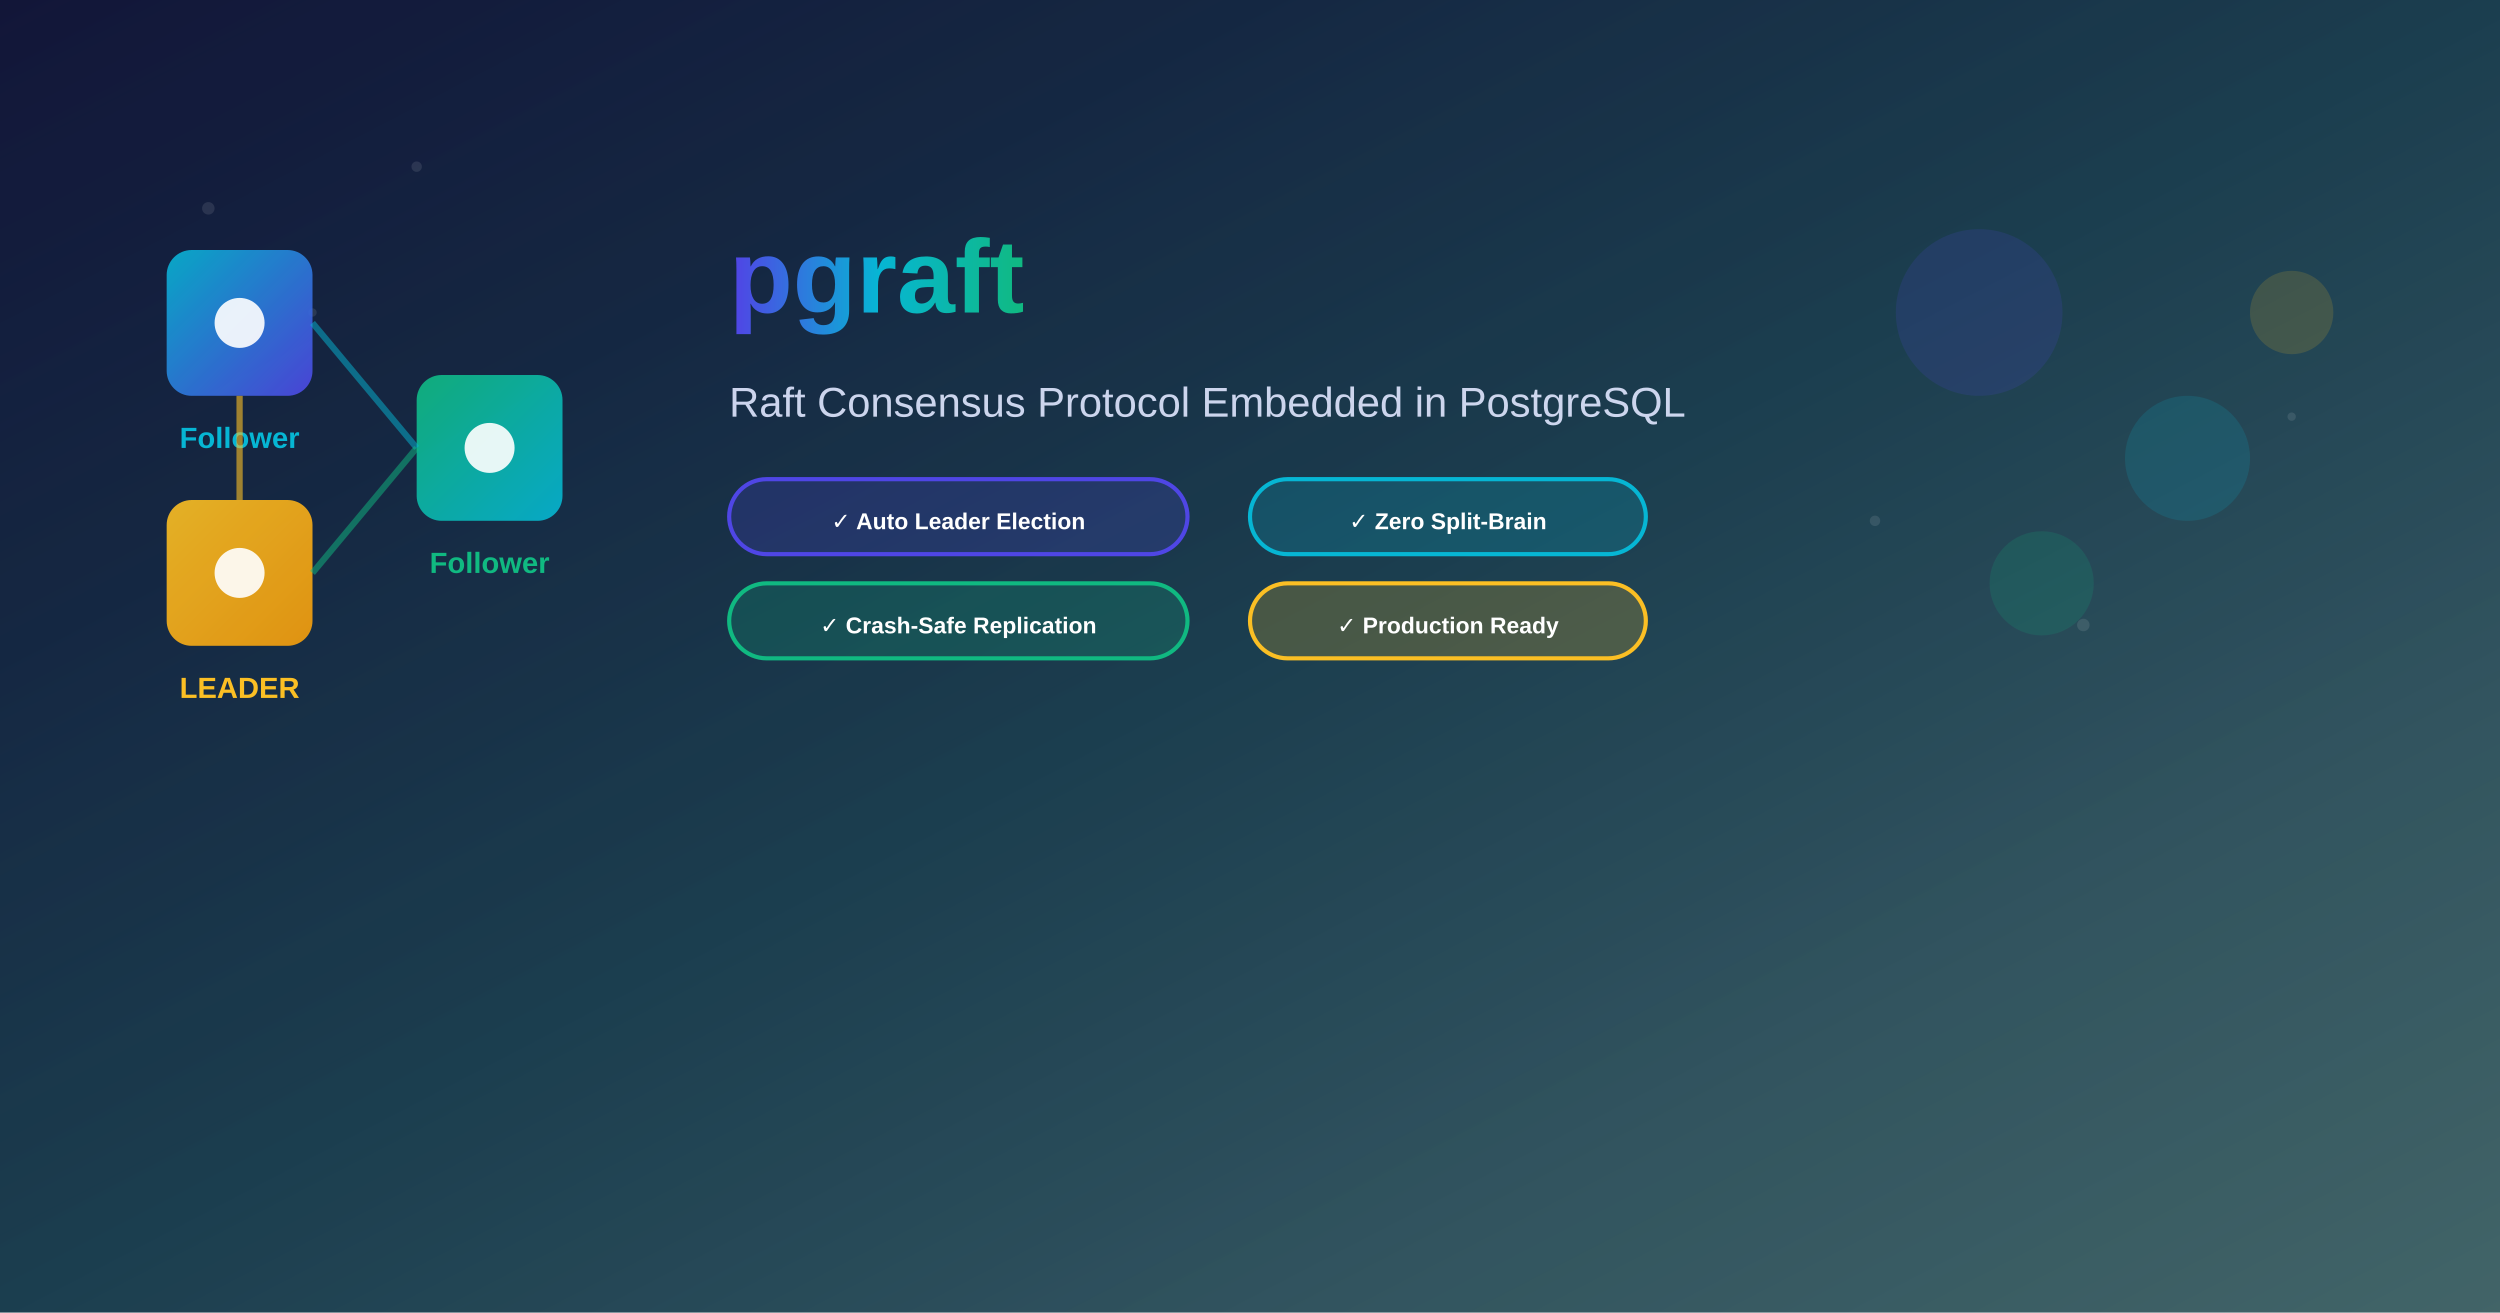
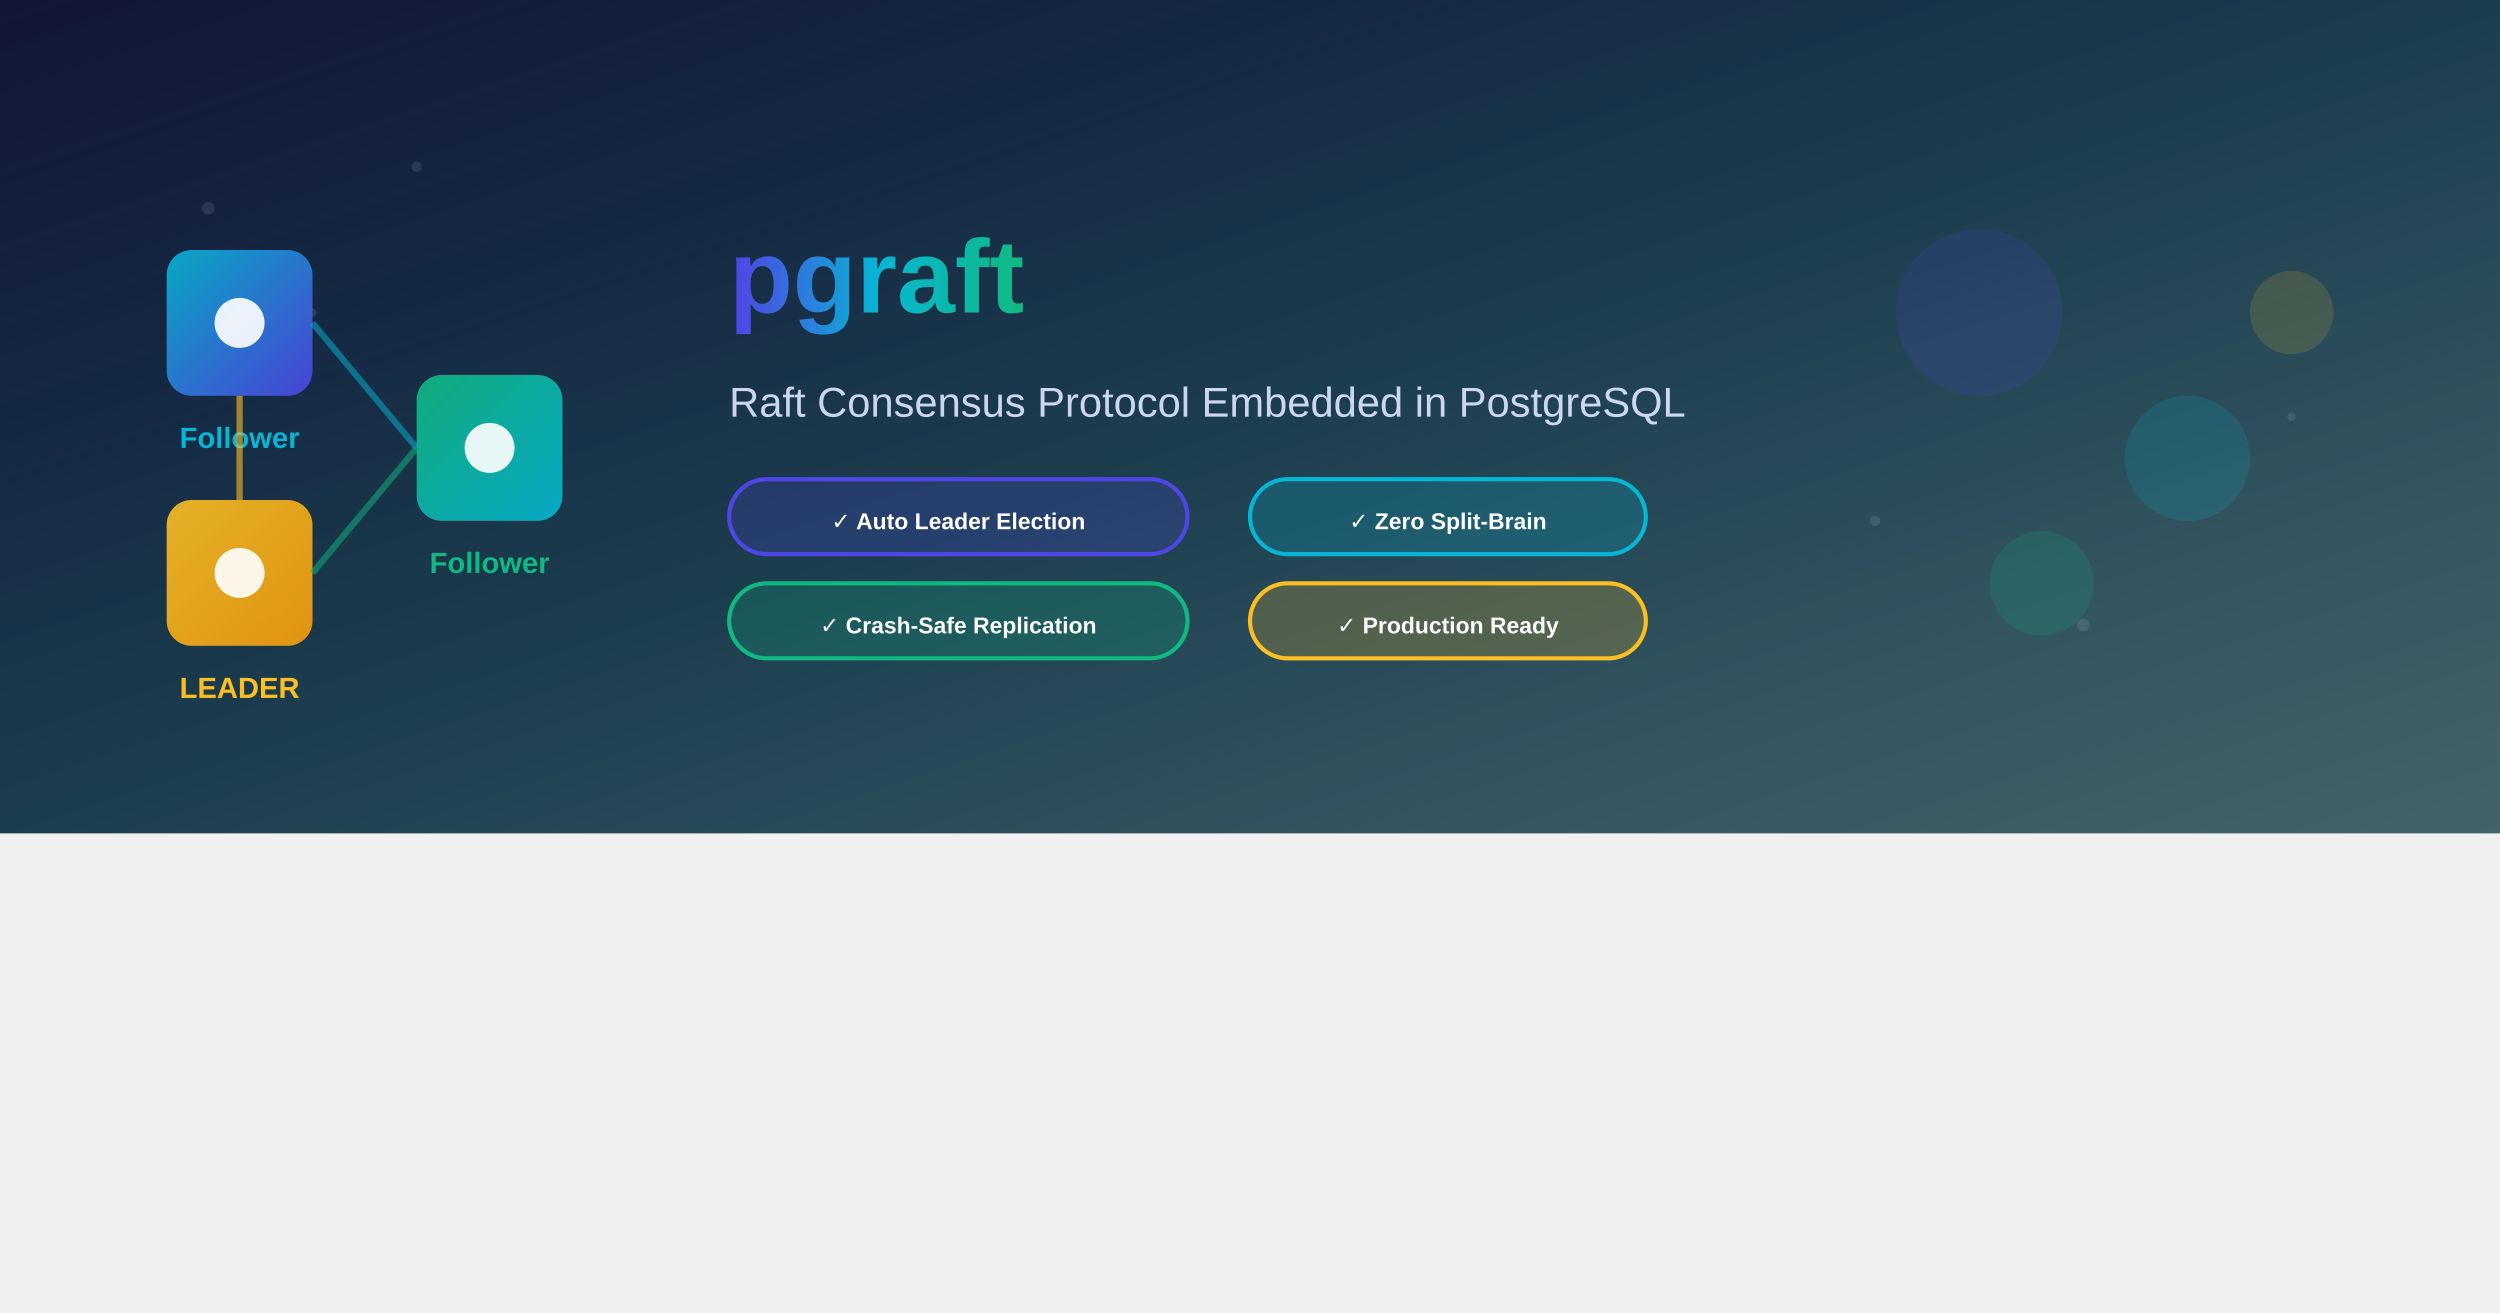
<svg xmlns="http://www.w3.org/2000/svg" width="1200" height="630" viewBox="0 0 1200 630">
  <defs>
    <linearGradient id="bgGradient" x1="0%" y1="0%" x2="100%" y2="100%">
      <stop offset="0%" style="stop-color:#070d1a;stop-opacity:1" />
      <stop offset="25%" style="stop-color:#111827;stop-opacity:1" />
      <stop offset="50%" style="stop-color:#1f2937;stop-opacity:1" />
      <stop offset="75%" style="stop-color:#374151;stop-opacity:1" />
      <stop offset="100%" style="stop-color:#4b5563;stop-opacity:1" />
    </linearGradient>
    <linearGradient id="overlayGradient" x1="0%" y1="0%" x2="100%" y2="100%">
      <stop offset="0%" style="stop-color:#4f46e5;stop-opacity:0.15" />
      <stop offset="50%" style="stop-color:#06b6d4;stop-opacity:0.15" />
      <stop offset="100%" style="stop-color:#10b981;stop-opacity:0.15" />
    </linearGradient>
    <linearGradient id="textGradient" x1="0%" y1="0%" x2="100%" y2="0%">
      <stop offset="0%" style="stop-color:#4f46e5;stop-opacity:1" />
      <stop offset="50%" style="stop-color:#06b6d4;stop-opacity:1" />
      <stop offset="100%" style="stop-color:#10b981;stop-opacity:1" />
    </linearGradient>
  </defs>
-   <rect width="1200" height="630" fill="url(#bgGradient)" />
-   <rect width="1200" height="630" fill="url(#overlayGradient)" />
+   <rect width="1200" height="400" fill="url(#bgGradient)" />
+   <rect width="1200" height="400" fill="url(#overlayGradient)" />
  <g opacity="0.1">
    <circle cx="100" cy="100" r="3" fill="#fff" />
    <circle cx="150" cy="150" r="2" fill="#fff" />
    <circle cx="200" cy="80" r="2.5" fill="#fff" />
    <circle cx="1000" cy="300" r="3" fill="#fff" />
    <circle cx="1100" cy="200" r="2" fill="#fff" />
    <circle cx="900" cy="250" r="2.5" fill="#fff" />
  </g>
  <g transform="translate(80, 120)">
    <defs>
      <linearGradient id="node1" x1="0" y1="0" x2="1" y2="1">
        <stop stop-color="#06b6d4" />
        <stop offset="1" stop-color="#4f46e5" />
      </linearGradient>
      <linearGradient id="node2" x1="0" y1="0" x2="1" y2="1">
        <stop stop-color="#fbbf24" />
        <stop offset="1" stop-color="#f59e0b" />
      </linearGradient>
      <linearGradient id="node3" x1="0" y1="0" x2="1" y2="1">
        <stop stop-color="#10b981" />
        <stop offset="1" stop-color="#06b6d4" />
      </linearGradient>
    </defs>
    <rect x="0" y="0" width="70" height="70" rx="12" fill="url(#node1)" opacity="0.9" />
    <circle cx="35" cy="35" r="12" fill="#fff" opacity="0.9" />
    <text x="35" y="95" font-family="Arial, sans-serif" font-size="14" font-weight="600" fill="#06b6d4" text-anchor="middle">Follower</text>
    <rect x="0" y="120" width="70" height="70" rx="12" fill="url(#node2)" opacity="0.9" />
    <circle cx="35" cy="155" r="12" fill="#fff" opacity="0.9" />
    <text x="35" y="215" font-family="Arial, sans-serif" font-size="14" font-weight="700" fill="#fbbf24" text-anchor="middle">LEADER</text>
    <rect x="120" y="60" width="70" height="70" rx="12" fill="url(#node3)" opacity="0.9" />
    <circle cx="155" cy="95" r="12" fill="#fff" opacity="0.9" />
    <text x="155" y="155" font-family="Arial, sans-serif" font-size="14" font-weight="600" fill="#10b981" text-anchor="middle">Follower</text>
    <line x1="70" y1="35" x2="120" y2="95" stroke="#06b6d4" stroke-width="3" opacity="0.5" />
    <line x1="35" y1="70" x2="35" y2="120" stroke="#fbbf24" stroke-width="3" opacity="0.6" />
    <line x1="70" y1="155" x2="120" y2="95" stroke="#10b981" stroke-width="3" opacity="0.5" />
  </g>
  <text x="350" y="150" font-family="Arial, sans-serif" font-size="50" font-weight="bold" fill="url(#textGradient)">
    pgraft
  </text>
  <text x="350" y="200" font-family="Arial, sans-serif" font-size="20" fill="#e0e7ff" opacity="0.9">
    Raft Consensus Protocol Embedded in PostgreSQL
  </text>
  <g transform="translate(350, 230)">
    <rect x="0" y="0" width="220" height="36" rx="18" fill="#4f46e5" opacity="0.2" />
    <rect x="0" y="0" width="220" height="36" rx="18" fill="none" stroke="#4f46e5" stroke-width="2" />
    <text x="110" y="24" font-family="Arial, sans-serif" font-size="11" font-weight="600" fill="#fff" text-anchor="middle">✓ Auto Leader Election</text>
  </g>
  <g transform="translate(600, 230)">
    <rect x="0" y="0" width="190" height="36" rx="18" fill="#06b6d4" opacity="0.2" />
    <rect x="0" y="0" width="190" height="36" rx="18" fill="none" stroke="#06b6d4" stroke-width="2" />
    <text x="95" y="24" font-family="Arial, sans-serif" font-size="11" font-weight="600" fill="#fff" text-anchor="middle">✓ Zero Split-Brain</text>
  </g>
  <g transform="translate(350, 280)">
    <rect x="0" y="0" width="220" height="36" rx="18" fill="#10b981" opacity="0.2" />
    <rect x="0" y="0" width="220" height="36" rx="18" fill="none" stroke="#10b981" stroke-width="2" />
    <text x="110" y="24" font-family="Arial, sans-serif" font-size="11" font-weight="600" fill="#fff" text-anchor="middle">✓ Crash-Safe Replication</text>
  </g>
  <g transform="translate(600, 280)">
    <rect x="0" y="0" width="190" height="36" rx="18" fill="#fbbf24" opacity="0.2" />
    <rect x="0" y="0" width="190" height="36" rx="18" fill="none" stroke="#fbbf24" stroke-width="2" />
    <text x="95" y="24" font-family="Arial, sans-serif" font-size="11" font-weight="600" fill="#fff" text-anchor="middle">✓ Production Ready</text>
  </g>
  <circle cx="950" cy="150" r="40" fill="#4f46e5" opacity="0.15" />
  <circle cx="1050" cy="220" r="30" fill="#06b6d4" opacity="0.15" />
  <circle cx="980" cy="280" r="25" fill="#10b981" opacity="0.15" />
  <circle cx="1100" cy="150" r="20" fill="#fbbf24" opacity="0.15" />
</svg>
